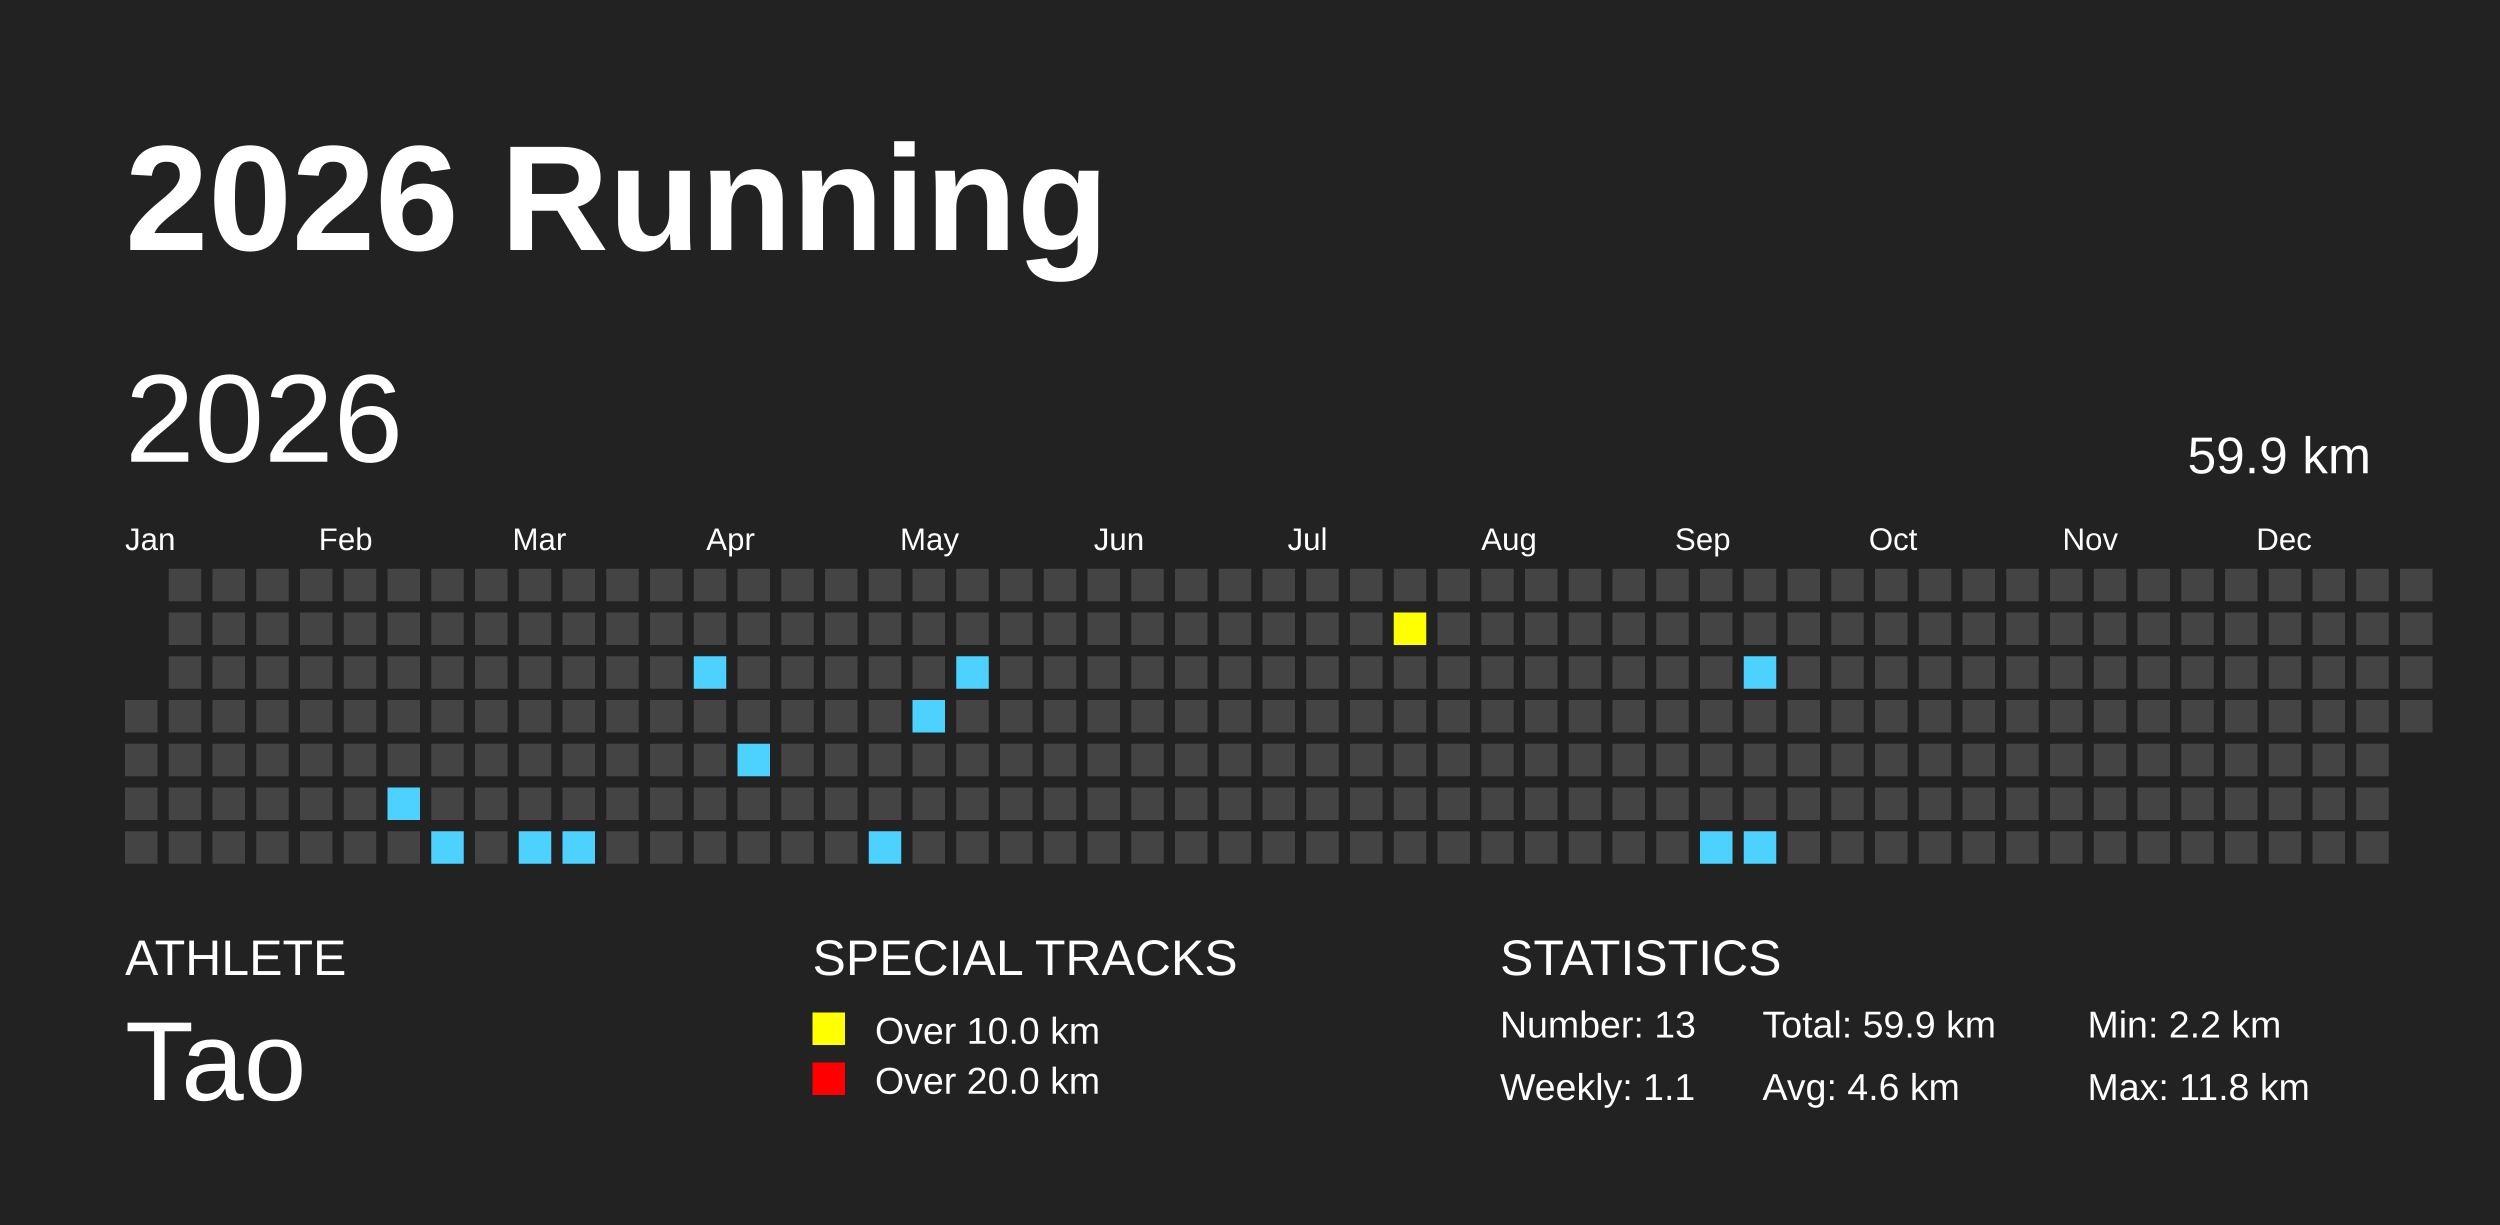
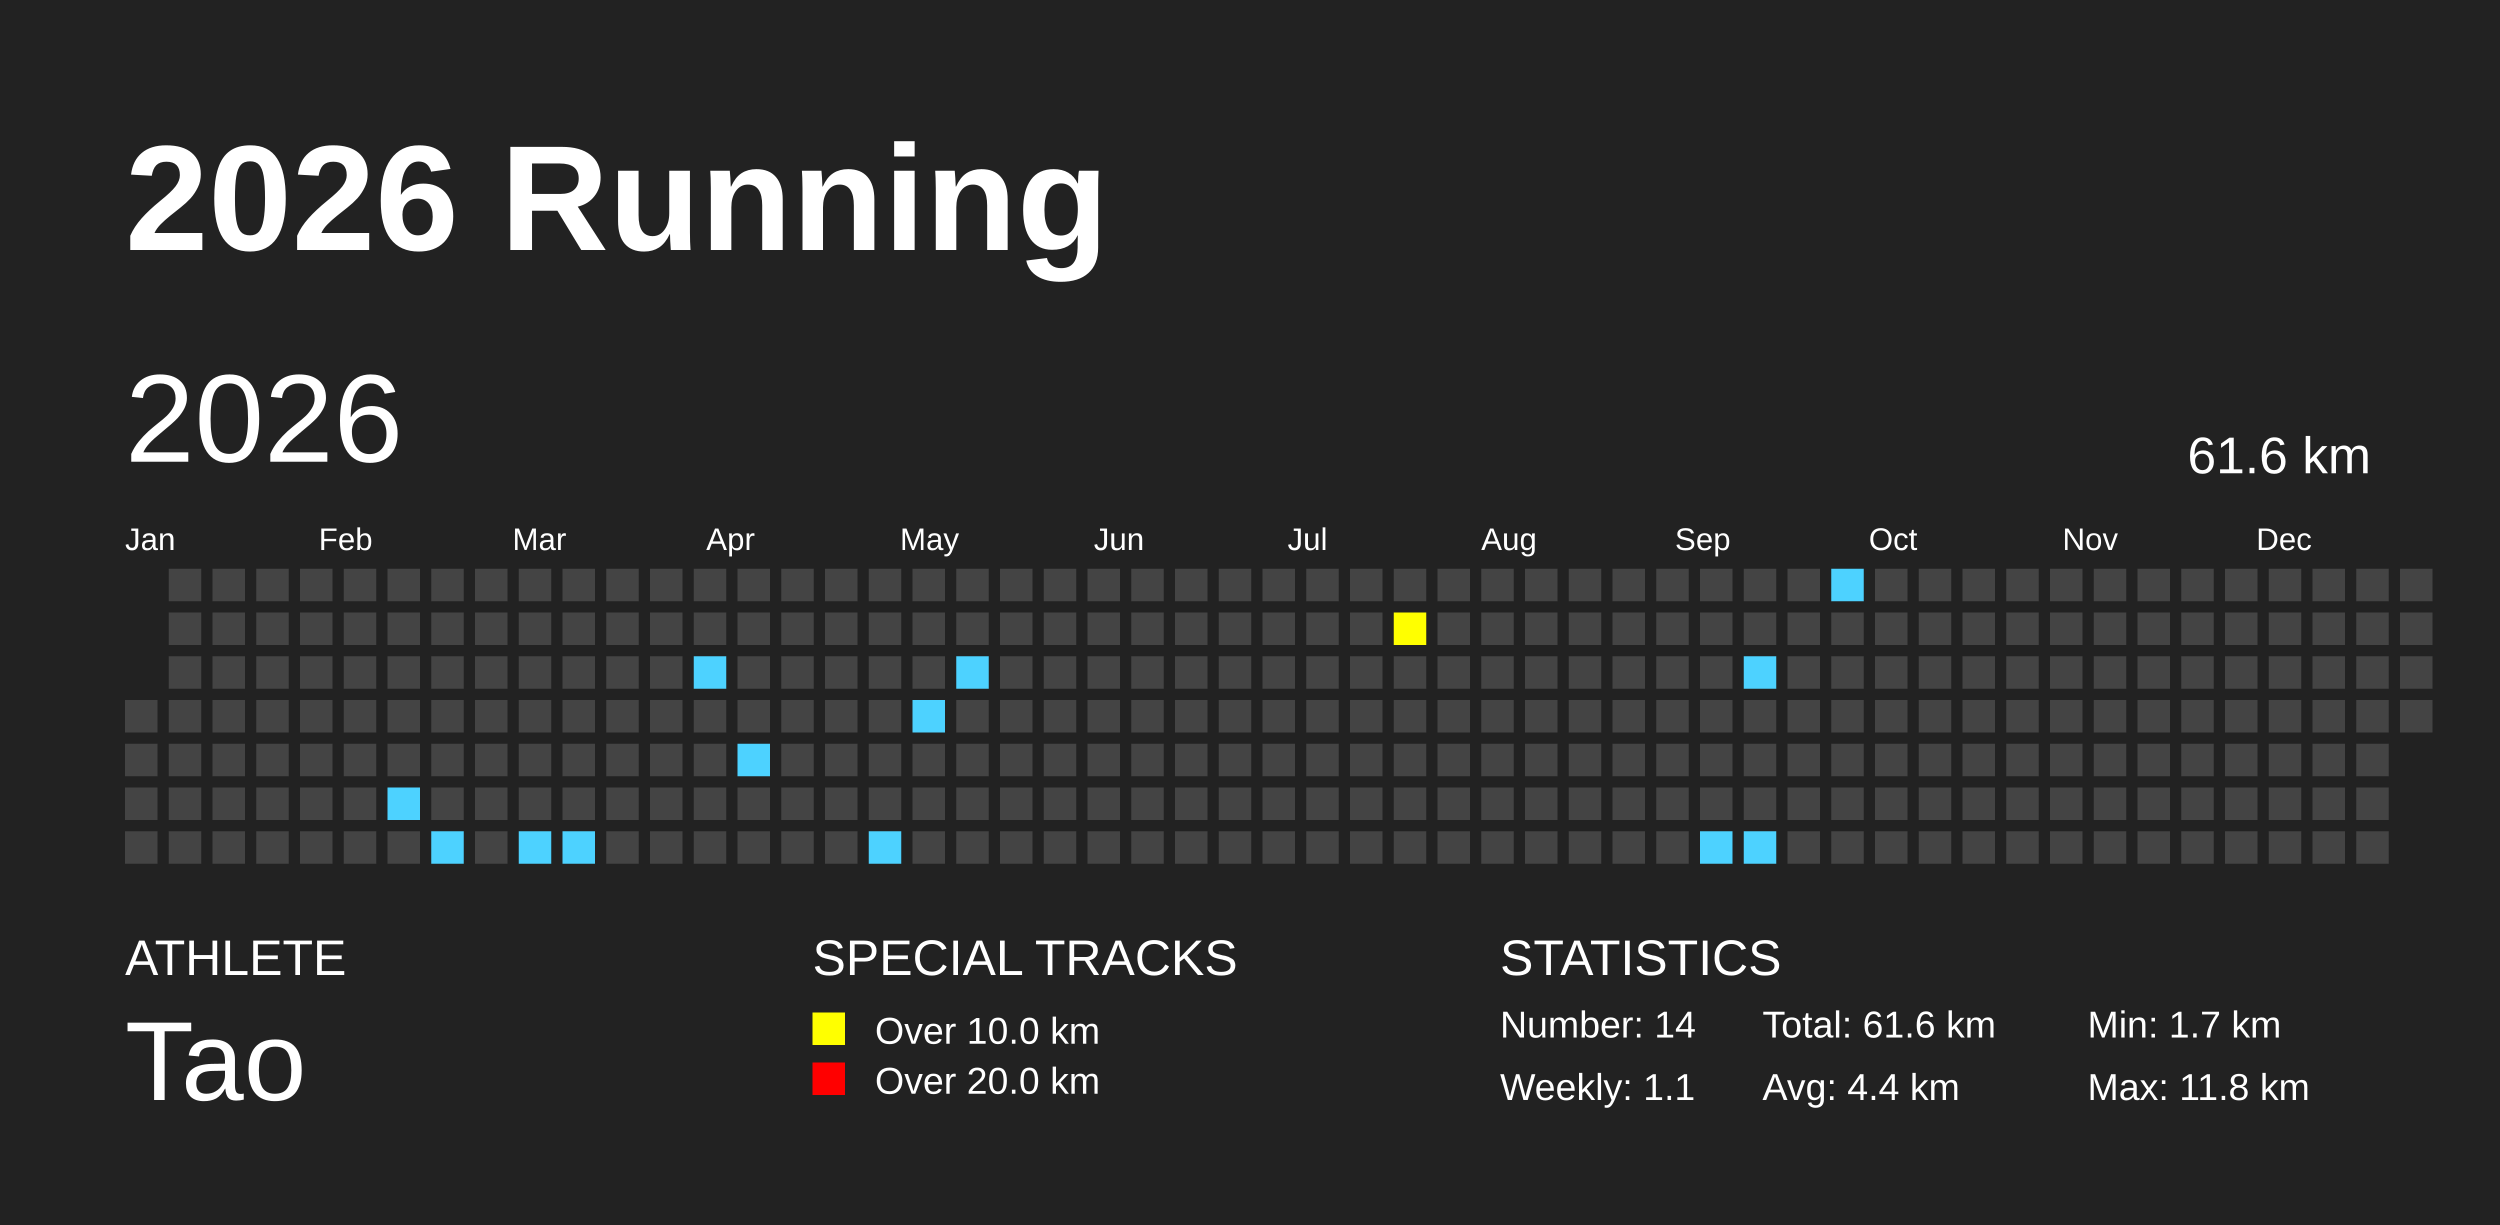
<svg xmlns="http://www.w3.org/2000/svg" baseProfile="full" height="98mm" version="1.1" viewBox="0,0,200,98" width="200mm">
  <defs />
  <rect fill="#222222" height="98" width="200" x="0" y="0" />
  <text fill="#FFFFFF" style="font-size:12px; font-family:Arial; font-weight:bold;" x="10" y="20">2026 Running</text>
  <text fill="#FFFFFF" style="font-size:4px; font-family:Arial" x="10" y="78">ATHLETE</text>
  <text fill="#FFFFFF" style="font-size:9px; font-family:Arial" x="10" y="88">Tao</text>
  <text fill="#FFFFFF" style="font-size:4px; font-family:Arial" x="65" y="78">SPECIAL TRACKS</text>
  <rect fill="yellow" height="2.6" width="2.6" x="65" y="81" />
  <text fill="#FFFFFF" style="font-size:3px; font-family:Arial" x="70" y="83.5">Over 10.0 km</text>
  <rect fill="red" height="2.6" width="2.6" x="65" y="85" />
  <text fill="#FFFFFF" style="font-size:3px; font-family:Arial" x="70" y="87.5">Over 20.0 km</text>
  <text fill="#FFFFFF" style="font-size:4px; font-family:Arial" x="120" y="78">STATISTICS</text>
-   <text fill="#FFFFFF" style="font-size:3px; font-family:Arial" x="120" y="83">Number: 13</text>
+   <text fill="#FFFFFF" style="font-size:3px; font-family:Arial" x="120" y="83">Number: 14</text>
  <text fill="#FFFFFF" style="font-size:3px; font-family:Arial" x="120" y="88">Weekly: 1.1</text>
-   <text fill="#FFFFFF" style="font-size:3px; font-family:Arial" x="141" y="83">Total: 59.9 km</text>
-   <text fill="#FFFFFF" style="font-size:3px; font-family:Arial" x="141" y="88">Avg: 4.6 km</text>
-   <text fill="#FFFFFF" style="font-size:3px; font-family:Arial" x="167" y="83">Min: 2.2 km</text>
+   <text fill="#FFFFFF" style="font-size:3px; font-family:Arial" x="141" y="83">Total: 61.6 km</text>
+   <text fill="#FFFFFF" style="font-size:3px; font-family:Arial" x="141" y="88">Avg: 4.4 km</text>
+   <text fill="#FFFFFF" style="font-size:3px; font-family:Arial" x="167" y="83">Min: 1.7 km</text>
  <text fill="#FFFFFF" style="font-size:3px; font-family:Arial" x="167" y="88">Max: 11.8 km</text>
  <text dominant-baseline="hanging" fill="#FFFFFF" style="font-size:10.0px; font-family:Arial;" x="10" y="30">2026</text>
-   <text dominant-baseline="hanging" fill="#FFFFFF" style="font-size:4.125px; font-family:Arial;" x="175" y="35">59.9 km</text>
+   <text dominant-baseline="hanging" fill="#FFFFFF" style="font-size:4.125px; font-family:Arial;" x="175" y="35">61.6 km</text>
  <text fill="#FFFFFF" style="font-size:2.5px; font-family:Arial" x="10.0" y="44">Jan</text>
  <text fill="#FFFFFF" style="font-size:2.5px; font-family:Arial" x="25.5" y="44">Feb</text>
  <text fill="#FFFFFF" style="font-size:2.5px; font-family:Arial" x="41.0" y="44">Mar</text>
  <text fill="#FFFFFF" style="font-size:2.5px; font-family:Arial" x="56.5" y="44">Apr</text>
  <text fill="#FFFFFF" style="font-size:2.5px; font-family:Arial" x="72.0" y="44">May</text>
  <text fill="#FFFFFF" style="font-size:2.5px; font-family:Arial" x="87.5" y="44">Jun</text>
  <text fill="#FFFFFF" style="font-size:2.5px; font-family:Arial" x="103.0" y="44">Jul</text>
  <text fill="#FFFFFF" style="font-size:2.5px; font-family:Arial" x="118.5" y="44">Aug</text>
  <text fill="#FFFFFF" style="font-size:2.5px; font-family:Arial" x="134.0" y="44">Sep</text>
  <text fill="#FFFFFF" style="font-size:2.5px; font-family:Arial" x="149.5" y="44">Oct</text>
  <text fill="#FFFFFF" style="font-size:2.5px; font-family:Arial" x="165.0" y="44">Nov</text>
  <text fill="#FFFFFF" style="font-size:2.5px; font-family:Arial" x="180.5" y="44">Dec</text>
  <rect fill="#444444" height="2.6" width="2.6" x="10.0" y="56.0" />
  <rect fill="#444444" height="2.6" width="2.6" x="10.0" y="59.5" />
  <rect fill="#444444" height="2.6" width="2.6" x="10.0" y="63.0" />
  <rect fill="#444444" height="2.6" width="2.6" x="10.0" y="66.5" />
  <rect fill="#444444" height="2.6" width="2.6" x="13.5" y="45.5" />
  <rect fill="#444444" height="2.6" width="2.6" x="13.5" y="49.0" />
  <rect fill="#444444" height="2.6" width="2.6" x="13.5" y="52.5" />
  <rect fill="#444444" height="2.6" width="2.6" x="13.5" y="56.0" />
  <rect fill="#444444" height="2.6" width="2.6" x="13.5" y="59.5" />
  <rect fill="#444444" height="2.6" width="2.6" x="13.5" y="63.0" />
  <rect fill="#444444" height="2.6" width="2.6" x="13.5" y="66.5" />
  <rect fill="#444444" height="2.6" width="2.6" x="17.0" y="45.5" />
  <rect fill="#444444" height="2.6" width="2.6" x="17.0" y="49.0" />
  <rect fill="#444444" height="2.6" width="2.6" x="17.0" y="52.5" />
  <rect fill="#444444" height="2.6" width="2.6" x="17.0" y="56.0" />
  <rect fill="#444444" height="2.6" width="2.6" x="17.0" y="59.5" />
  <rect fill="#444444" height="2.6" width="2.6" x="17.0" y="63.0" />
  <rect fill="#444444" height="2.6" width="2.6" x="17.0" y="66.5" />
  <rect fill="#444444" height="2.6" width="2.6" x="20.5" y="45.5" />
  <rect fill="#444444" height="2.6" width="2.6" x="20.5" y="49.0" />
  <rect fill="#444444" height="2.6" width="2.6" x="20.5" y="52.5" />
  <rect fill="#444444" height="2.6" width="2.6" x="20.5" y="56.0" />
  <rect fill="#444444" height="2.6" width="2.6" x="20.5" y="59.5" />
  <rect fill="#444444" height="2.6" width="2.6" x="20.5" y="63.0" />
  <rect fill="#444444" height="2.6" width="2.6" x="20.5" y="66.5" />
  <rect fill="#444444" height="2.6" width="2.6" x="24.0" y="45.5" />
  <rect fill="#444444" height="2.6" width="2.6" x="24.0" y="49.0" />
  <rect fill="#444444" height="2.6" width="2.6" x="24.0" y="52.5" />
  <rect fill="#444444" height="2.6" width="2.6" x="24.0" y="56.0" />
  <rect fill="#444444" height="2.6" width="2.6" x="24.0" y="59.5" />
  <rect fill="#444444" height="2.6" width="2.6" x="24.0" y="63.0" />
  <rect fill="#444444" height="2.6" width="2.6" x="24.0" y="66.5" />
  <rect fill="#444444" height="2.6" width="2.6" x="27.5" y="45.5" />
  <rect fill="#444444" height="2.6" width="2.6" x="27.5" y="49.0" />
  <rect fill="#444444" height="2.6" width="2.6" x="27.5" y="52.5" />
  <rect fill="#444444" height="2.6" width="2.6" x="27.5" y="56.0" />
  <rect fill="#444444" height="2.6" width="2.6" x="27.5" y="59.5" />
  <rect fill="#444444" height="2.6" width="2.6" x="27.5" y="63.0" />
  <rect fill="#444444" height="2.6" width="2.6" x="27.5" y="66.5" />
  <rect fill="#444444" height="2.6" width="2.6" x="31.0" y="45.5" />
  <rect fill="#444444" height="2.6" width="2.6" x="31.0" y="49.0" />
  <rect fill="#444444" height="2.6" width="2.6" x="31.0" y="52.5" />
  <rect fill="#444444" height="2.6" width="2.6" x="31.0" y="56.0" />
  <rect fill="#444444" height="2.6" width="2.6" x="31.0" y="59.5" />
  <rect fill="#4DD2FF" height="2.6" width="2.6" x="31.0" y="63.0" />
  <rect fill="#444444" height="2.6" width="2.6" x="31.0" y="66.5" />
  <rect fill="#444444" height="2.6" width="2.6" x="34.5" y="45.5" />
  <rect fill="#444444" height="2.6" width="2.6" x="34.5" y="49.0" />
  <rect fill="#444444" height="2.6" width="2.6" x="34.5" y="52.5" />
  <rect fill="#444444" height="2.6" width="2.6" x="34.5" y="56.0" />
  <rect fill="#444444" height="2.6" width="2.6" x="34.5" y="59.5" />
  <rect fill="#444444" height="2.6" width="2.6" x="34.5" y="63.0" />
  <rect fill="#4DD2FF" height="2.6" width="2.6" x="34.5" y="66.5" />
  <rect fill="#444444" height="2.6" width="2.6" x="38.0" y="45.5" />
  <rect fill="#444444" height="2.6" width="2.6" x="38.0" y="49.0" />
  <rect fill="#444444" height="2.6" width="2.6" x="38.0" y="52.5" />
  <rect fill="#444444" height="2.6" width="2.6" x="38.0" y="56.0" />
  <rect fill="#444444" height="2.6" width="2.6" x="38.0" y="59.5" />
  <rect fill="#444444" height="2.6" width="2.6" x="38.0" y="63.0" />
  <rect fill="#444444" height="2.6" width="2.6" x="38.0" y="66.5" />
  <rect fill="#444444" height="2.6" width="2.6" x="41.5" y="45.5" />
  <rect fill="#444444" height="2.6" width="2.6" x="41.5" y="49.0" />
  <rect fill="#444444" height="2.6" width="2.6" x="41.5" y="52.5" />
  <rect fill="#444444" height="2.6" width="2.6" x="41.5" y="56.0" />
  <rect fill="#444444" height="2.6" width="2.6" x="41.5" y="59.5" />
  <rect fill="#444444" height="2.6" width="2.6" x="41.5" y="63.0" />
  <rect fill="#4DD2FF" height="2.6" width="2.6" x="41.5" y="66.5" />
  <rect fill="#444444" height="2.6" width="2.6" x="45.0" y="45.5" />
  <rect fill="#444444" height="2.6" width="2.6" x="45.0" y="49.0" />
  <rect fill="#444444" height="2.6" width="2.6" x="45.0" y="52.5" />
  <rect fill="#444444" height="2.6" width="2.6" x="45.0" y="56.0" />
  <rect fill="#444444" height="2.6" width="2.6" x="45.0" y="59.5" />
  <rect fill="#444444" height="2.6" width="2.6" x="45.0" y="63.0" />
  <rect fill="#4DD2FF" height="2.6" width="2.6" x="45.0" y="66.5" />
  <rect fill="#444444" height="2.6" width="2.6" x="48.5" y="45.5" />
  <rect fill="#444444" height="2.6" width="2.6" x="48.5" y="49.0" />
  <rect fill="#444444" height="2.6" width="2.6" x="48.5" y="52.5" />
  <rect fill="#444444" height="2.6" width="2.6" x="48.5" y="56.0" />
  <rect fill="#444444" height="2.6" width="2.6" x="48.5" y="59.5" />
  <rect fill="#444444" height="2.6" width="2.6" x="48.5" y="63.0" />
  <rect fill="#444444" height="2.6" width="2.6" x="48.5" y="66.5" />
  <rect fill="#444444" height="2.6" width="2.6" x="52.0" y="45.5" />
  <rect fill="#444444" height="2.6" width="2.6" x="52.0" y="49.0" />
  <rect fill="#444444" height="2.6" width="2.6" x="52.0" y="52.5" />
  <rect fill="#444444" height="2.6" width="2.6" x="52.0" y="56.0" />
  <rect fill="#444444" height="2.6" width="2.6" x="52.0" y="59.5" />
  <rect fill="#444444" height="2.6" width="2.6" x="52.0" y="63.0" />
  <rect fill="#444444" height="2.6" width="2.6" x="52.0" y="66.5" />
  <rect fill="#444444" height="2.6" width="2.6" x="55.5" y="45.5" />
  <rect fill="#444444" height="2.6" width="2.6" x="55.5" y="49.0" />
  <rect fill="#4DD2FF" height="2.6" width="2.6" x="55.5" y="52.5" />
  <rect fill="#444444" height="2.6" width="2.6" x="55.5" y="56.0" />
  <rect fill="#444444" height="2.6" width="2.6" x="55.5" y="59.5" />
  <rect fill="#444444" height="2.6" width="2.6" x="55.5" y="63.0" />
  <rect fill="#444444" height="2.6" width="2.6" x="55.5" y="66.5" />
  <rect fill="#444444" height="2.6" width="2.6" x="59.0" y="45.5" />
  <rect fill="#444444" height="2.6" width="2.6" x="59.0" y="49.0" />
  <rect fill="#444444" height="2.6" width="2.6" x="59.0" y="52.5" />
  <rect fill="#444444" height="2.6" width="2.6" x="59.0" y="56.0" />
  <rect fill="#4DD2FF" height="2.6" width="2.6" x="59.0" y="59.5" />
  <rect fill="#444444" height="2.6" width="2.6" x="59.0" y="63.0" />
  <rect fill="#444444" height="2.6" width="2.6" x="59.0" y="66.5" />
  <rect fill="#444444" height="2.6" width="2.6" x="62.5" y="45.5" />
  <rect fill="#444444" height="2.6" width="2.6" x="62.5" y="49.0" />
  <rect fill="#444444" height="2.6" width="2.6" x="62.5" y="52.5" />
  <rect fill="#444444" height="2.6" width="2.6" x="62.5" y="56.0" />
  <rect fill="#444444" height="2.6" width="2.6" x="62.5" y="59.5" />
  <rect fill="#444444" height="2.6" width="2.6" x="62.5" y="63.0" />
  <rect fill="#444444" height="2.6" width="2.6" x="62.5" y="66.5" />
  <rect fill="#444444" height="2.6" width="2.6" x="66.0" y="45.5" />
  <rect fill="#444444" height="2.6" width="2.6" x="66.0" y="49.0" />
  <rect fill="#444444" height="2.6" width="2.6" x="66.0" y="52.5" />
  <rect fill="#444444" height="2.6" width="2.6" x="66.0" y="56.0" />
  <rect fill="#444444" height="2.6" width="2.6" x="66.0" y="59.5" />
  <rect fill="#444444" height="2.6" width="2.6" x="66.0" y="63.0" />
  <rect fill="#444444" height="2.6" width="2.6" x="66.0" y="66.5" />
  <rect fill="#444444" height="2.6" width="2.6" x="69.5" y="45.5" />
  <rect fill="#444444" height="2.6" width="2.6" x="69.5" y="49.0" />
  <rect fill="#444444" height="2.6" width="2.6" x="69.5" y="52.5" />
  <rect fill="#444444" height="2.6" width="2.6" x="69.5" y="56.0" />
  <rect fill="#444444" height="2.6" width="2.6" x="69.5" y="59.5" />
  <rect fill="#444444" height="2.6" width="2.6" x="69.5" y="63.0" />
  <rect fill="#4DD2FF" height="2.6" width="2.6" x="69.5" y="66.5" />
  <rect fill="#444444" height="2.6" width="2.6" x="73.0" y="45.5" />
  <rect fill="#444444" height="2.6" width="2.6" x="73.0" y="49.0" />
  <rect fill="#444444" height="2.6" width="2.6" x="73.0" y="52.5" />
  <rect fill="#4DD2FF" height="2.6" width="2.6" x="73.0" y="56.0" />
  <rect fill="#444444" height="2.6" width="2.6" x="73.0" y="59.5" />
  <rect fill="#444444" height="2.6" width="2.6" x="73.0" y="63.0" />
  <rect fill="#444444" height="2.6" width="2.6" x="73.0" y="66.5" />
  <rect fill="#444444" height="2.6" width="2.6" x="76.5" y="45.5" />
  <rect fill="#444444" height="2.6" width="2.6" x="76.5" y="49.0" />
  <rect fill="#4DD2FF" height="2.6" width="2.6" x="76.5" y="52.5" />
  <rect fill="#444444" height="2.6" width="2.6" x="76.5" y="56.0" />
  <rect fill="#444444" height="2.6" width="2.6" x="76.5" y="59.5" />
  <rect fill="#444444" height="2.6" width="2.6" x="76.5" y="63.0" />
  <rect fill="#444444" height="2.6" width="2.6" x="76.5" y="66.5" />
  <rect fill="#444444" height="2.6" width="2.6" x="80.0" y="45.5" />
  <rect fill="#444444" height="2.6" width="2.6" x="80.0" y="49.0" />
  <rect fill="#444444" height="2.6" width="2.6" x="80.0" y="52.5" />
  <rect fill="#444444" height="2.6" width="2.6" x="80.0" y="56.0" />
  <rect fill="#444444" height="2.6" width="2.6" x="80.0" y="59.5" />
  <rect fill="#444444" height="2.6" width="2.6" x="80.0" y="63.0" />
  <rect fill="#444444" height="2.6" width="2.6" x="80.0" y="66.5" />
  <rect fill="#444444" height="2.6" width="2.6" x="83.5" y="45.5" />
  <rect fill="#444444" height="2.6" width="2.6" x="83.5" y="49.0" />
  <rect fill="#444444" height="2.6" width="2.6" x="83.5" y="52.5" />
  <rect fill="#444444" height="2.6" width="2.6" x="83.5" y="56.0" />
  <rect fill="#444444" height="2.6" width="2.6" x="83.5" y="59.5" />
  <rect fill="#444444" height="2.6" width="2.6" x="83.5" y="63.0" />
  <rect fill="#444444" height="2.6" width="2.6" x="83.5" y="66.5" />
  <rect fill="#444444" height="2.6" width="2.6" x="87.0" y="45.5" />
  <rect fill="#444444" height="2.6" width="2.6" x="87.0" y="49.0" />
  <rect fill="#444444" height="2.6" width="2.6" x="87.0" y="52.5" />
  <rect fill="#444444" height="2.6" width="2.6" x="87.0" y="56.0" />
  <rect fill="#444444" height="2.6" width="2.6" x="87.0" y="59.5" />
  <rect fill="#444444" height="2.6" width="2.6" x="87.0" y="63.0" />
  <rect fill="#444444" height="2.6" width="2.6" x="87.0" y="66.5" />
  <rect fill="#444444" height="2.6" width="2.6" x="90.5" y="45.5" />
  <rect fill="#444444" height="2.6" width="2.6" x="90.5" y="49.0" />
  <rect fill="#444444" height="2.6" width="2.6" x="90.5" y="52.5" />
  <rect fill="#444444" height="2.6" width="2.6" x="90.5" y="56.0" />
  <rect fill="#444444" height="2.6" width="2.6" x="90.5" y="59.5" />
  <rect fill="#444444" height="2.6" width="2.6" x="90.5" y="63.0" />
  <rect fill="#444444" height="2.6" width="2.6" x="90.5" y="66.5" />
  <rect fill="#444444" height="2.6" width="2.6" x="94.0" y="45.5" />
  <rect fill="#444444" height="2.6" width="2.6" x="94.0" y="49.0" />
  <rect fill="#444444" height="2.6" width="2.6" x="94.0" y="52.5" />
  <rect fill="#444444" height="2.6" width="2.6" x="94.0" y="56.0" />
  <rect fill="#444444" height="2.6" width="2.6" x="94.0" y="59.5" />
  <rect fill="#444444" height="2.6" width="2.6" x="94.0" y="63.0" />
  <rect fill="#444444" height="2.6" width="2.6" x="94.0" y="66.5" />
  <rect fill="#444444" height="2.6" width="2.6" x="97.5" y="45.5" />
  <rect fill="#444444" height="2.6" width="2.6" x="97.5" y="49.0" />
  <rect fill="#444444" height="2.6" width="2.6" x="97.5" y="52.5" />
  <rect fill="#444444" height="2.6" width="2.6" x="97.5" y="56.0" />
  <rect fill="#444444" height="2.6" width="2.6" x="97.5" y="59.5" />
  <rect fill="#444444" height="2.6" width="2.6" x="97.5" y="63.0" />
  <rect fill="#444444" height="2.6" width="2.6" x="97.5" y="66.5" />
  <rect fill="#444444" height="2.6" width="2.6" x="101.0" y="45.5" />
  <rect fill="#444444" height="2.6" width="2.6" x="101.0" y="49.0" />
  <rect fill="#444444" height="2.6" width="2.6" x="101.0" y="52.5" />
  <rect fill="#444444" height="2.6" width="2.6" x="101.0" y="56.0" />
  <rect fill="#444444" height="2.6" width="2.6" x="101.0" y="59.5" />
  <rect fill="#444444" height="2.6" width="2.6" x="101.0" y="63.0" />
  <rect fill="#444444" height="2.6" width="2.6" x="101.0" y="66.5" />
  <rect fill="#444444" height="2.6" width="2.6" x="104.5" y="45.5" />
  <rect fill="#444444" height="2.6" width="2.6" x="104.5" y="49.0" />
  <rect fill="#444444" height="2.6" width="2.6" x="104.5" y="52.5" />
  <rect fill="#444444" height="2.6" width="2.6" x="104.5" y="56.0" />
  <rect fill="#444444" height="2.6" width="2.6" x="104.5" y="59.5" />
  <rect fill="#444444" height="2.6" width="2.6" x="104.5" y="63.0" />
  <rect fill="#444444" height="2.6" width="2.6" x="104.5" y="66.5" />
  <rect fill="#444444" height="2.6" width="2.6" x="108.0" y="45.5" />
  <rect fill="#444444" height="2.6" width="2.6" x="108.0" y="49.0" />
  <rect fill="#444444" height="2.6" width="2.6" x="108.0" y="52.5" />
  <rect fill="#444444" height="2.6" width="2.6" x="108.0" y="56.0" />
  <rect fill="#444444" height="2.6" width="2.6" x="108.0" y="59.5" />
  <rect fill="#444444" height="2.6" width="2.6" x="108.0" y="63.0" />
  <rect fill="#444444" height="2.6" width="2.6" x="108.0" y="66.5" />
  <rect fill="#444444" height="2.6" width="2.6" x="111.5" y="45.5" />
  <rect fill="yellow" height="2.6" width="2.6" x="111.5" y="49.0" />
  <rect fill="#444444" height="2.6" width="2.6" x="111.5" y="52.5" />
  <rect fill="#444444" height="2.6" width="2.6" x="111.5" y="56.0" />
  <rect fill="#444444" height="2.6" width="2.6" x="111.5" y="59.5" />
  <rect fill="#444444" height="2.6" width="2.6" x="111.5" y="63.0" />
  <rect fill="#444444" height="2.6" width="2.6" x="111.5" y="66.5" />
  <rect fill="#444444" height="2.6" width="2.6" x="115.0" y="45.5" />
  <rect fill="#444444" height="2.6" width="2.6" x="115.0" y="49.0" />
  <rect fill="#444444" height="2.6" width="2.6" x="115.0" y="52.5" />
  <rect fill="#444444" height="2.6" width="2.6" x="115.0" y="56.0" />
  <rect fill="#444444" height="2.6" width="2.6" x="115.0" y="59.5" />
  <rect fill="#444444" height="2.6" width="2.6" x="115.0" y="63.0" />
  <rect fill="#444444" height="2.6" width="2.6" x="115.0" y="66.5" />
  <rect fill="#444444" height="2.6" width="2.6" x="118.5" y="45.5" />
  <rect fill="#444444" height="2.6" width="2.6" x="118.5" y="49.0" />
  <rect fill="#444444" height="2.6" width="2.6" x="118.5" y="52.5" />
  <rect fill="#444444" height="2.6" width="2.6" x="118.5" y="56.0" />
  <rect fill="#444444" height="2.6" width="2.6" x="118.5" y="59.5" />
  <rect fill="#444444" height="2.6" width="2.6" x="118.5" y="63.0" />
  <rect fill="#444444" height="2.6" width="2.6" x="118.5" y="66.5" />
  <rect fill="#444444" height="2.6" width="2.6" x="122.0" y="45.5" />
  <rect fill="#444444" height="2.6" width="2.6" x="122.0" y="49.0" />
  <rect fill="#444444" height="2.6" width="2.6" x="122.0" y="52.5" />
  <rect fill="#444444" height="2.6" width="2.6" x="122.0" y="56.0" />
  <rect fill="#444444" height="2.6" width="2.6" x="122.0" y="59.5" />
  <rect fill="#444444" height="2.6" width="2.6" x="122.0" y="63.0" />
  <rect fill="#444444" height="2.6" width="2.6" x="122.0" y="66.5" />
  <rect fill="#444444" height="2.6" width="2.6" x="125.5" y="45.5" />
  <rect fill="#444444" height="2.6" width="2.6" x="125.5" y="49.0" />
  <rect fill="#444444" height="2.6" width="2.6" x="125.5" y="52.5" />
  <rect fill="#444444" height="2.6" width="2.6" x="125.5" y="56.0" />
  <rect fill="#444444" height="2.6" width="2.6" x="125.5" y="59.5" />
  <rect fill="#444444" height="2.6" width="2.6" x="125.5" y="63.0" />
  <rect fill="#444444" height="2.6" width="2.6" x="125.5" y="66.5" />
  <rect fill="#444444" height="2.6" width="2.6" x="129.0" y="45.5" />
  <rect fill="#444444" height="2.6" width="2.6" x="129.0" y="49.0" />
  <rect fill="#444444" height="2.6" width="2.6" x="129.0" y="52.5" />
  <rect fill="#444444" height="2.6" width="2.6" x="129.0" y="56.0" />
  <rect fill="#444444" height="2.6" width="2.6" x="129.0" y="59.5" />
  <rect fill="#444444" height="2.6" width="2.6" x="129.0" y="63.0" />
  <rect fill="#444444" height="2.6" width="2.6" x="129.0" y="66.5" />
  <rect fill="#444444" height="2.6" width="2.6" x="132.5" y="45.5" />
  <rect fill="#444444" height="2.6" width="2.6" x="132.5" y="49.0" />
  <rect fill="#444444" height="2.6" width="2.6" x="132.5" y="52.5" />
  <rect fill="#444444" height="2.6" width="2.6" x="132.5" y="56.0" />
  <rect fill="#444444" height="2.6" width="2.6" x="132.5" y="59.5" />
  <rect fill="#444444" height="2.6" width="2.6" x="132.5" y="63.0" />
  <rect fill="#444444" height="2.6" width="2.6" x="132.5" y="66.5" />
  <rect fill="#444444" height="2.6" width="2.6" x="136.0" y="45.5" />
  <rect fill="#444444" height="2.6" width="2.6" x="136.0" y="49.0" />
  <rect fill="#444444" height="2.6" width="2.6" x="136.0" y="52.5" />
  <rect fill="#444444" height="2.6" width="2.6" x="136.0" y="56.0" />
  <rect fill="#444444" height="2.6" width="2.6" x="136.0" y="59.5" />
  <rect fill="#444444" height="2.6" width="2.6" x="136.0" y="63.0" />
  <rect fill="#4DD2FF" height="2.6" width="2.6" x="136.0" y="66.5" />
  <rect fill="#444444" height="2.6" width="2.6" x="139.5" y="45.5" />
  <rect fill="#444444" height="2.6" width="2.6" x="139.5" y="49.0" />
  <rect fill="#4DD2FF" height="2.6" width="2.6" x="139.5" y="52.5" />
  <rect fill="#444444" height="2.6" width="2.6" x="139.5" y="56.0" />
  <rect fill="#444444" height="2.6" width="2.6" x="139.5" y="59.5" />
  <rect fill="#444444" height="2.6" width="2.6" x="139.5" y="63.0" />
  <rect fill="#4DD2FF" height="2.6" width="2.6" x="139.5" y="66.5" />
  <rect fill="#444444" height="2.6" width="2.6" x="143.0" y="45.5" />
  <rect fill="#444444" height="2.6" width="2.6" x="143.0" y="49.0" />
  <rect fill="#444444" height="2.6" width="2.6" x="143.0" y="52.5" />
  <rect fill="#444444" height="2.6" width="2.6" x="143.0" y="56.0" />
  <rect fill="#444444" height="2.6" width="2.6" x="143.0" y="59.5" />
  <rect fill="#444444" height="2.6" width="2.6" x="143.0" y="63.0" />
  <rect fill="#444444" height="2.6" width="2.6" x="143.0" y="66.5" />
-   <rect fill="#444444" height="2.6" width="2.6" x="146.5" y="45.5" />
+   <rect fill="#4DD2FF" height="2.6" width="2.6" x="146.5" y="45.5" />
  <rect fill="#444444" height="2.6" width="2.6" x="146.5" y="49.0" />
  <rect fill="#444444" height="2.6" width="2.6" x="146.5" y="52.5" />
  <rect fill="#444444" height="2.6" width="2.6" x="146.5" y="56.0" />
  <rect fill="#444444" height="2.6" width="2.6" x="146.5" y="59.5" />
  <rect fill="#444444" height="2.6" width="2.6" x="146.5" y="63.0" />
  <rect fill="#444444" height="2.6" width="2.6" x="146.5" y="66.5" />
  <rect fill="#444444" height="2.6" width="2.6" x="150.0" y="45.5" />
  <rect fill="#444444" height="2.6" width="2.6" x="150.0" y="49.0" />
  <rect fill="#444444" height="2.6" width="2.6" x="150.0" y="52.5" />
  <rect fill="#444444" height="2.6" width="2.6" x="150.0" y="56.0" />
  <rect fill="#444444" height="2.6" width="2.6" x="150.0" y="59.5" />
  <rect fill="#444444" height="2.6" width="2.6" x="150.0" y="63.0" />
  <rect fill="#444444" height="2.6" width="2.6" x="150.0" y="66.5" />
  <rect fill="#444444" height="2.6" width="2.6" x="153.5" y="45.5" />
  <rect fill="#444444" height="2.6" width="2.6" x="153.5" y="49.0" />
  <rect fill="#444444" height="2.6" width="2.6" x="153.5" y="52.5" />
  <rect fill="#444444" height="2.6" width="2.6" x="153.5" y="56.0" />
  <rect fill="#444444" height="2.6" width="2.6" x="153.5" y="59.5" />
  <rect fill="#444444" height="2.6" width="2.6" x="153.5" y="63.0" />
  <rect fill="#444444" height="2.6" width="2.6" x="153.5" y="66.5" />
  <rect fill="#444444" height="2.6" width="2.6" x="157.0" y="45.5" />
  <rect fill="#444444" height="2.6" width="2.6" x="157.0" y="49.0" />
  <rect fill="#444444" height="2.6" width="2.6" x="157.0" y="52.5" />
  <rect fill="#444444" height="2.6" width="2.6" x="157.0" y="56.0" />
  <rect fill="#444444" height="2.6" width="2.6" x="157.0" y="59.5" />
  <rect fill="#444444" height="2.6" width="2.6" x="157.0" y="63.0" />
  <rect fill="#444444" height="2.6" width="2.6" x="157.0" y="66.5" />
  <rect fill="#444444" height="2.6" width="2.6" x="160.5" y="45.5" />
  <rect fill="#444444" height="2.6" width="2.6" x="160.5" y="49.0" />
  <rect fill="#444444" height="2.6" width="2.6" x="160.5" y="52.5" />
  <rect fill="#444444" height="2.6" width="2.6" x="160.5" y="56.0" />
  <rect fill="#444444" height="2.6" width="2.6" x="160.5" y="59.5" />
  <rect fill="#444444" height="2.6" width="2.6" x="160.5" y="63.0" />
  <rect fill="#444444" height="2.6" width="2.6" x="160.5" y="66.5" />
  <rect fill="#444444" height="2.6" width="2.6" x="164.0" y="45.5" />
  <rect fill="#444444" height="2.6" width="2.6" x="164.0" y="49.0" />
  <rect fill="#444444" height="2.6" width="2.6" x="164.0" y="52.5" />
  <rect fill="#444444" height="2.6" width="2.6" x="164.0" y="56.0" />
  <rect fill="#444444" height="2.6" width="2.6" x="164.0" y="59.5" />
  <rect fill="#444444" height="2.6" width="2.6" x="164.0" y="63.0" />
  <rect fill="#444444" height="2.6" width="2.6" x="164.0" y="66.5" />
  <rect fill="#444444" height="2.6" width="2.6" x="167.5" y="45.5" />
  <rect fill="#444444" height="2.6" width="2.6" x="167.5" y="49.0" />
  <rect fill="#444444" height="2.6" width="2.6" x="167.5" y="52.5" />
  <rect fill="#444444" height="2.6" width="2.6" x="167.5" y="56.0" />
  <rect fill="#444444" height="2.6" width="2.6" x="167.5" y="59.5" />
  <rect fill="#444444" height="2.6" width="2.6" x="167.5" y="63.0" />
  <rect fill="#444444" height="2.6" width="2.6" x="167.5" y="66.5" />
  <rect fill="#444444" height="2.6" width="2.6" x="171.0" y="45.5" />
  <rect fill="#444444" height="2.6" width="2.6" x="171.0" y="49.0" />
  <rect fill="#444444" height="2.6" width="2.6" x="171.0" y="52.5" />
  <rect fill="#444444" height="2.6" width="2.6" x="171.0" y="56.0" />
  <rect fill="#444444" height="2.6" width="2.6" x="171.0" y="59.5" />
  <rect fill="#444444" height="2.6" width="2.6" x="171.0" y="63.0" />
  <rect fill="#444444" height="2.6" width="2.6" x="171.0" y="66.5" />
  <rect fill="#444444" height="2.6" width="2.6" x="174.5" y="45.5" />
  <rect fill="#444444" height="2.6" width="2.6" x="174.5" y="49.0" />
  <rect fill="#444444" height="2.6" width="2.6" x="174.5" y="52.5" />
  <rect fill="#444444" height="2.6" width="2.6" x="174.5" y="56.0" />
  <rect fill="#444444" height="2.6" width="2.6" x="174.5" y="59.5" />
  <rect fill="#444444" height="2.6" width="2.6" x="174.5" y="63.0" />
  <rect fill="#444444" height="2.6" width="2.6" x="174.5" y="66.5" />
  <rect fill="#444444" height="2.6" width="2.6" x="178.0" y="45.5" />
  <rect fill="#444444" height="2.6" width="2.6" x="178.0" y="49.0" />
  <rect fill="#444444" height="2.6" width="2.6" x="178.0" y="52.5" />
  <rect fill="#444444" height="2.6" width="2.6" x="178.0" y="56.0" />
  <rect fill="#444444" height="2.6" width="2.6" x="178.0" y="59.5" />
  <rect fill="#444444" height="2.6" width="2.6" x="178.0" y="63.0" />
  <rect fill="#444444" height="2.6" width="2.6" x="178.0" y="66.5" />
  <rect fill="#444444" height="2.6" width="2.6" x="181.5" y="45.5" />
  <rect fill="#444444" height="2.6" width="2.6" x="181.5" y="49.0" />
  <rect fill="#444444" height="2.6" width="2.6" x="181.5" y="52.5" />
  <rect fill="#444444" height="2.6" width="2.6" x="181.5" y="56.0" />
  <rect fill="#444444" height="2.6" width="2.6" x="181.5" y="59.5" />
  <rect fill="#444444" height="2.6" width="2.6" x="181.5" y="63.0" />
  <rect fill="#444444" height="2.6" width="2.6" x="181.5" y="66.5" />
  <rect fill="#444444" height="2.6" width="2.6" x="185.0" y="45.5" />
  <rect fill="#444444" height="2.6" width="2.6" x="185.0" y="49.0" />
  <rect fill="#444444" height="2.6" width="2.6" x="185.0" y="52.5" />
  <rect fill="#444444" height="2.6" width="2.6" x="185.0" y="56.0" />
  <rect fill="#444444" height="2.6" width="2.6" x="185.0" y="59.5" />
  <rect fill="#444444" height="2.6" width="2.6" x="185.0" y="63.0" />
  <rect fill="#444444" height="2.6" width="2.6" x="185.0" y="66.5" />
  <rect fill="#444444" height="2.6" width="2.6" x="188.5" y="45.5" />
  <rect fill="#444444" height="2.6" width="2.6" x="188.5" y="49.0" />
  <rect fill="#444444" height="2.6" width="2.6" x="188.5" y="52.5" />
  <rect fill="#444444" height="2.6" width="2.6" x="188.5" y="56.0" />
  <rect fill="#444444" height="2.6" width="2.6" x="188.5" y="59.5" />
  <rect fill="#444444" height="2.6" width="2.6" x="188.5" y="63.0" />
  <rect fill="#444444" height="2.6" width="2.6" x="188.5" y="66.5" />
  <rect fill="#444444" height="2.6" width="2.6" x="192.0" y="45.5" />
  <rect fill="#444444" height="2.6" width="2.6" x="192.0" y="49.0" />
  <rect fill="#444444" height="2.6" width="2.6" x="192.0" y="52.5" />
  <rect fill="#444444" height="2.6" width="2.6" x="192.0" y="56.0" />
</svg>
